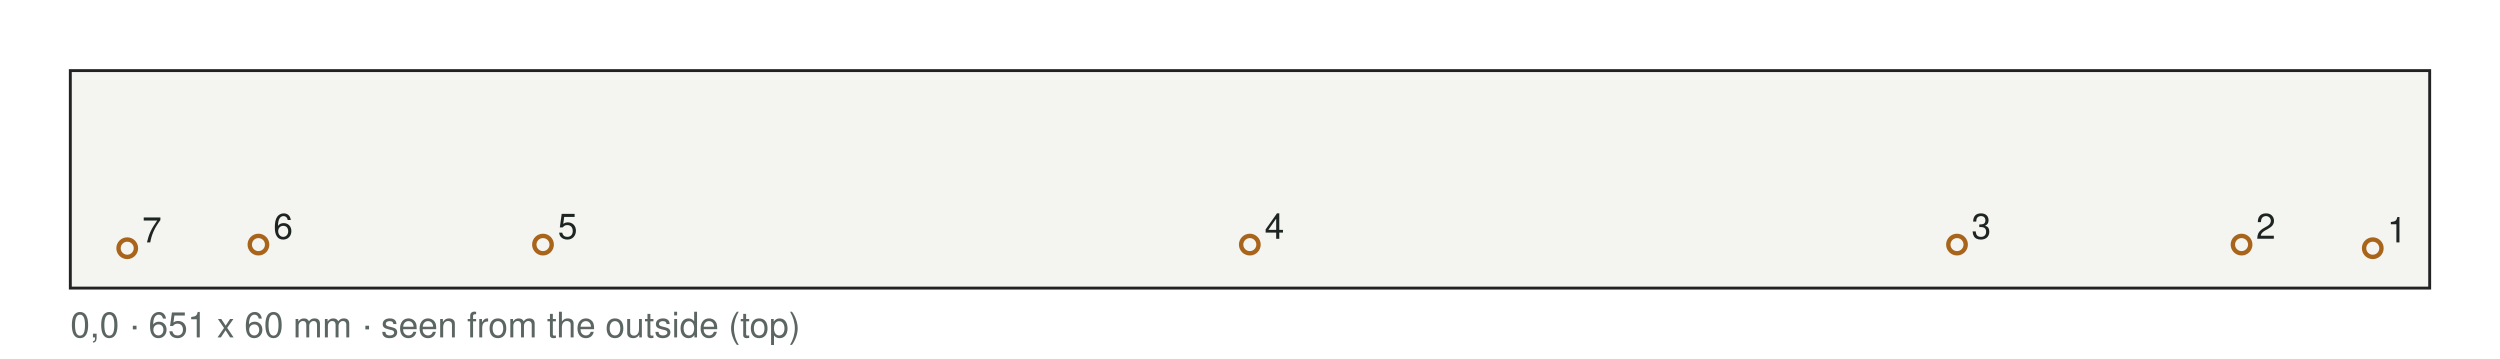
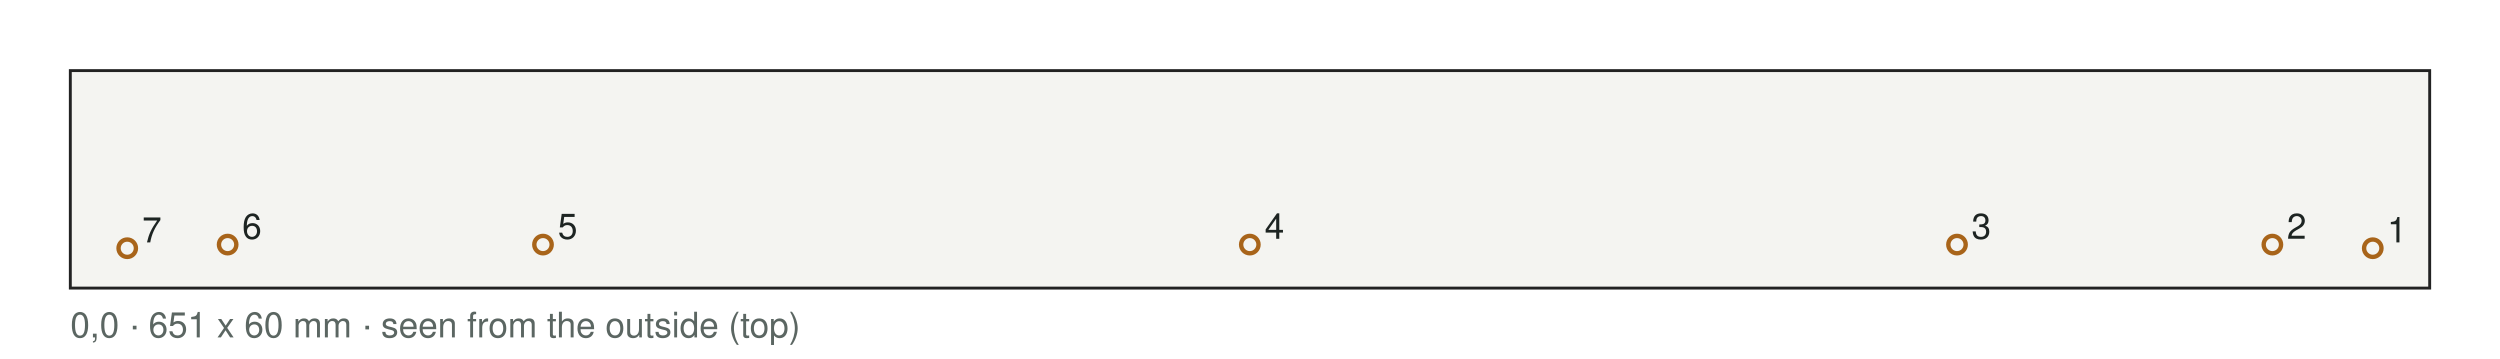
<svg xmlns="http://www.w3.org/2000/svg" viewBox="-19.4 -19.4 689.7 98.8" width="690mm" height="99mm" font-family="Helvetica, Arial, sans-serif">
  <polygon points="650.9,60.0 0.0,60.0 0.0,0.0 650.9,0.0" fill="#f4f4f1" stroke="#222" stroke-width="0.8" />
  <circle cx="635.2" cy="49.0" r="2.4" fill="none" stroke="#a8641a" stroke-width="1.21" />
  <text x="639.2" y="47.4" font-size="9.7" fill="#1d2422">1</text>
-   <circle cx="599.0" cy="48.0" r="2.4" fill="none" stroke="#a8641a" stroke-width="1.21" />
-   <text x="603.0" y="46.4" font-size="9.7" fill="#1d2422">2</text>
+   <circle cx="607.5" cy="48.0" r="2.4" fill="none" stroke="#a8641a" stroke-width="1.21" />
+   <text x="611.5" y="46.4" font-size="9.7" fill="#1d2422">2</text>
  <circle cx="520.5" cy="48.0" r="2.4" fill="none" stroke="#a8641a" stroke-width="1.21" />
  <text x="524.5" y="46.4" font-size="9.7" fill="#1d2422">3</text>
  <circle cx="325.4" cy="48.0" r="2.4" fill="none" stroke="#a8641a" stroke-width="1.21" />
  <text x="329.5" y="46.4" font-size="9.7" fill="#1d2422">4</text>
  <circle cx="130.4" cy="48.0" r="2.4" fill="none" stroke="#a8641a" stroke-width="1.21" />
  <text x="134.5" y="46.4" font-size="9.7" fill="#1d2422">5</text>
-   <circle cx="51.9" cy="48.0" r="2.4" fill="none" stroke="#a8641a" stroke-width="1.21" />
-   <text x="56.0" y="46.4" font-size="9.7" fill="#1d2422">6</text>
+   <circle cx="43.4" cy="48.0" r="2.4" fill="none" stroke="#a8641a" stroke-width="1.21" />
+   <text x="47.4" y="46.4" font-size="9.7" fill="#1d2422">6</text>
  <circle cx="15.7" cy="49.0" r="2.4" fill="none" stroke="#a8641a" stroke-width="1.21" />
  <text x="19.8" y="47.4" font-size="9.7" fill="#1d2422">7</text>
  <text x="0" y="73.6" font-size="9.7" fill="#5b6662">0,0 · 651 x 60 mm · seen from the outside (top)</text>
</svg>
